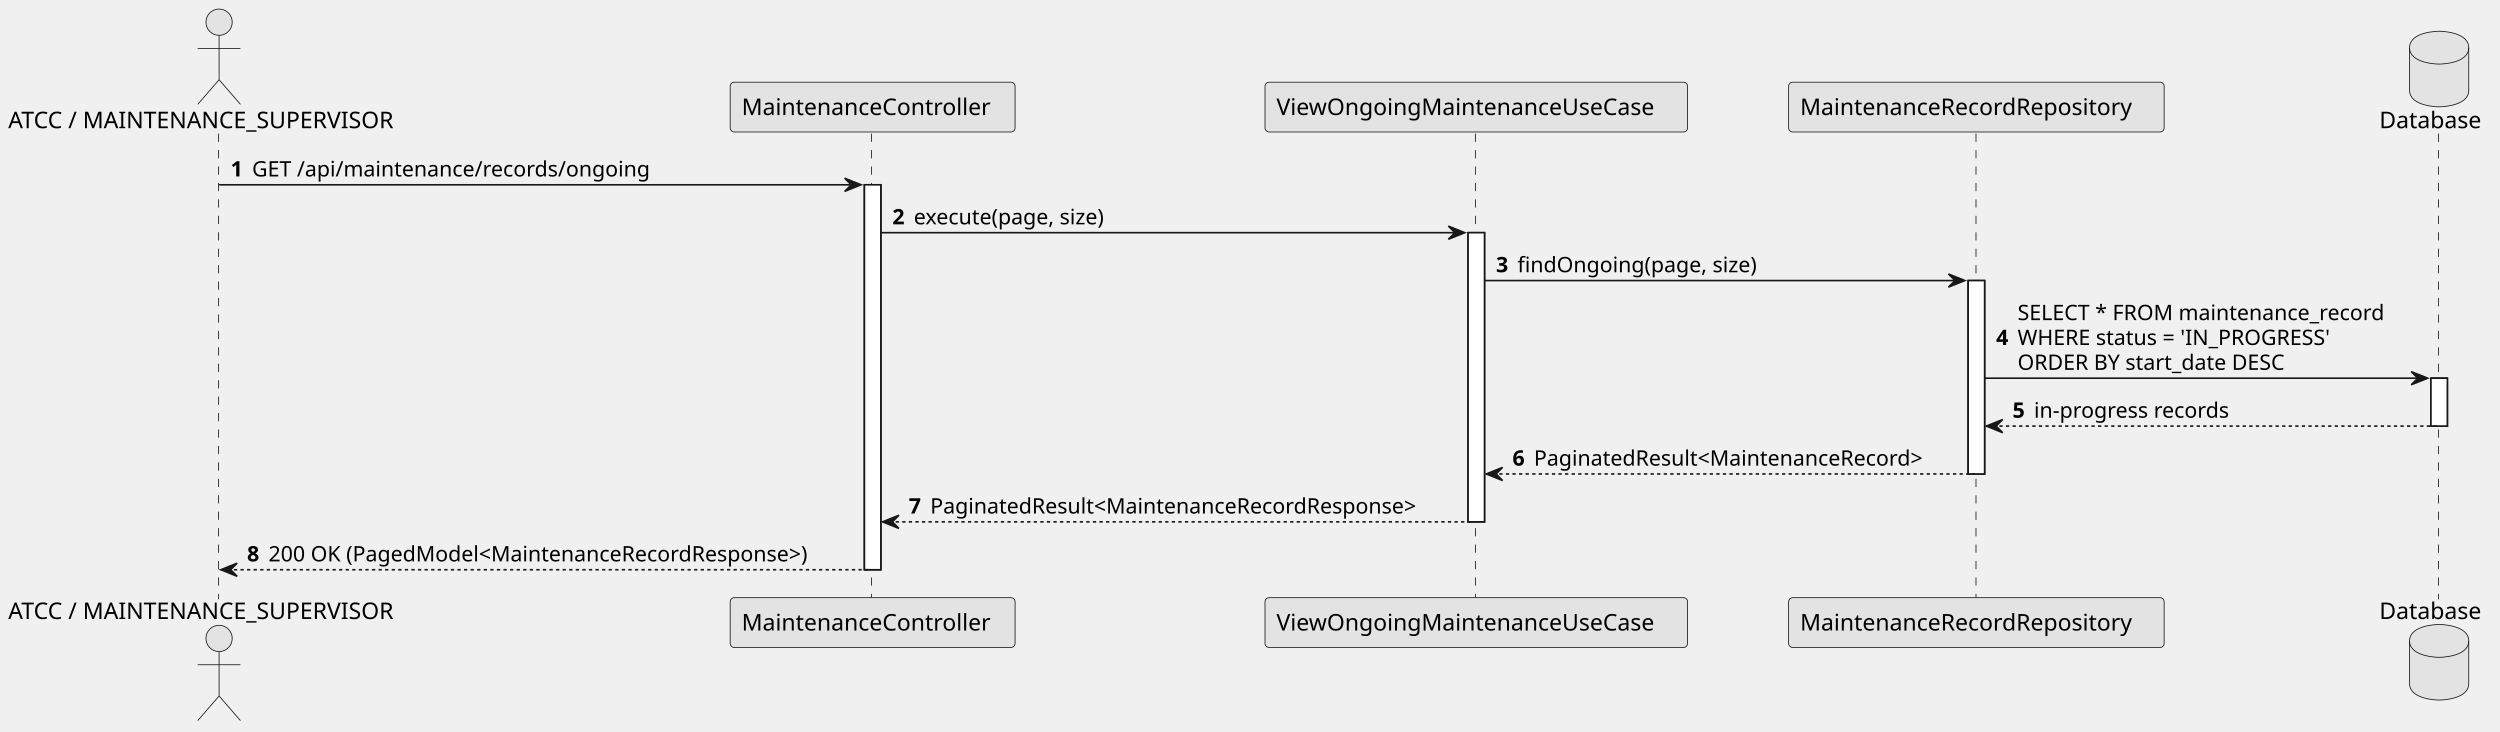
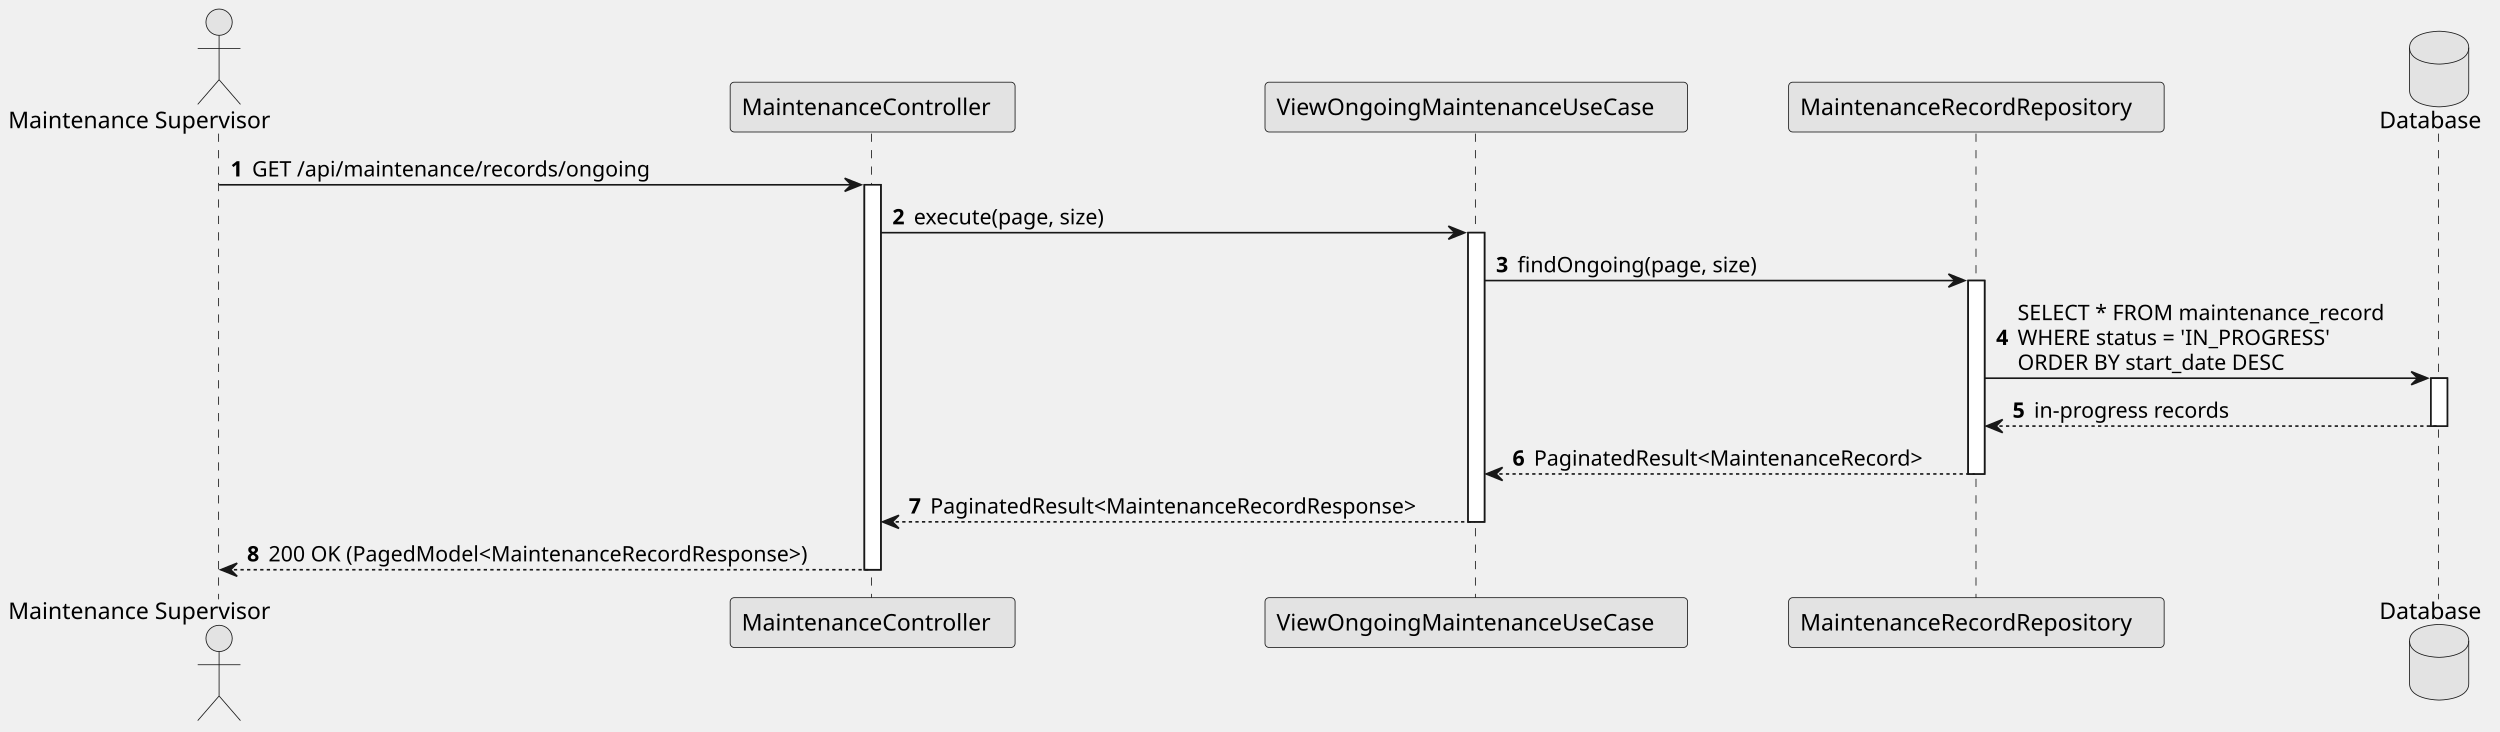
<svg xmlns="http://www.w3.org/2000/svg" contentStyleType="text/css" data-diagram-type="SEQUENCE" height="445px" preserveAspectRatio="none" style="width:1521px;height:445px;background:#FFFFFF;" version="1.1" viewBox="0 0 1521 445" width="1521px" zoomAndPan="magnify">
  <defs />
  <g>
    <g>
      <rect fill="#FFFFFF" height="234.195" style="stroke:#181818;stroke-width:1;" width="10" x="525.908" y="112.43" />
    </g>
    <g>
      <rect fill="#FFFFFF" height="175.93" style="stroke:#181818;stroke-width:1;" width="10" x="893.18" y="141.562" />
    </g>
    <g>
      <rect fill="#FFFFFF" height="117.664" style="stroke:#181818;stroke-width:1;" width="10" x="1197.433" y="170.695" />
    </g>
    <g>
      <rect fill="#FFFFFF" height="29.133" style="stroke:#181818;stroke-width:1;" width="10" x="1478.981" y="230.094" />
    </g>
    <g class="participant-lifeline" data-entity-uid="part1" data-qualified-name="Actor" id="part1-lifeline">
      <g>
        <rect fill="#000000" fill-opacity="0" height="283.328" width="8" x="129.292" y="81.297" />
        <line style="stroke:#181818;stroke-width:0.5;stroke-dasharray:5,5;" x1="133" x2="133" y1="81.297" y2="364.625" />
      </g>
    </g>
    <g class="participant-lifeline" data-entity-uid="part2" data-qualified-name="Ctrl" id="part2-lifeline">
      <g>
        <rect fill="#000000" fill-opacity="0" height="283.328" width="8" x="526.908" y="81.297" />
        <line style="stroke:#181818;stroke-width:0.5;stroke-dasharray:5,5;" x1="530.242" x2="530.242" y1="81.297" y2="364.625" />
      </g>
    </g>
    <g class="participant-lifeline" data-entity-uid="part3" data-qualified-name="UC" id="part3-lifeline">
      <g>
        <rect fill="#000000" fill-opacity="0" height="283.328" width="8" x="894.18" y="81.297" />
        <line style="stroke:#181818;stroke-width:0.5;stroke-dasharray:5,5;" x1="897.63" x2="897.63" y1="81.297" y2="364.625" />
      </g>
    </g>
    <g class="participant-lifeline" data-entity-uid="part4" data-qualified-name="Repo" id="part4-lifeline">
      <g>
        <rect fill="#000000" fill-opacity="0" height="283.328" width="8" x="1198.433" y="81.297" />
        <line style="stroke:#181818;stroke-width:0.5;stroke-dasharray:5,5;" x1="1202.194" x2="1202.194" y1="81.297" y2="364.625" />
      </g>
    </g>
    <g class="participant-lifeline" data-entity-uid="part5" data-qualified-name="DB" id="part5-lifeline">
      <g>
        <rect fill="#000000" fill-opacity="0" height="283.328" width="8" x="1479.981" y="81.297" />
        <line style="stroke:#181818;stroke-width:0.5;stroke-dasharray:5,5;" x1="1483.581" x2="1483.581" y1="81.297" y2="364.625" />
      </g>
    </g>
    <g class="participant participant-head" data-entity-uid="part1" data-qualified-name="Actor" id="part1-head">
-       <text fill="#000000" font-family="sans-serif" font-size="14" lengthAdjust="spacing" textLength="250.585" x="5" y="77.995">ATCC / MAINTENANCE_SUPERVISOR</text>
+       <text fill="#000000" font-family="sans-serif" font-size="14" lengthAdjust="spacing" textLength="250.585" x="5" y="77.995">Maintenance Supervisor</text>
      <ellipse cx="133.292" cy="13.5" fill="#E3E3E3" rx="8" ry="8" style="stroke:#181818;stroke-width:0.5;" />
      <path d="M133.292,21.5 L133.292,48.5 M120.293,29.5 L146.292,29.5 M133.292,48.5 L120.293,63.5 M133.292,48.5 L146.292,63.5" fill="none" style="stroke:#181818;stroke-width:0.5;" />
    </g>
    <g class="participant participant-tail" data-entity-uid="part1" data-qualified-name="Actor" id="part1-tail">
-       <text fill="#000000" font-family="sans-serif" font-size="14" lengthAdjust="spacing" textLength="250.585" x="5" y="376.62">ATCC / MAINTENANCE_SUPERVISOR</text>
+       <text fill="#000000" font-family="sans-serif" font-size="14" lengthAdjust="spacing" textLength="250.585" x="5" y="376.62">Maintenance Supervisor</text>
      <ellipse cx="133.292" cy="388.422" fill="#E3E3E3" rx="8" ry="8" style="stroke:#181818;stroke-width:0.5;" />
      <path d="M133.292,396.422 L133.292,423.422 M120.293,404.422 L146.292,404.422 M133.292,423.422 L120.293,438.422 M133.292,423.422 L146.292,438.422" fill="none" style="stroke:#181818;stroke-width:0.5;" />
    </g>
    <g class="participant participant-head" data-entity-uid="part2" data-qualified-name="Ctrl" id="part2-head">
      <rect fill="#E3E3E3" height="30.297" rx="2.5" ry="2.5" style="stroke:#181818;stroke-width:0.5;" width="173.332" x="444.242" y="50" />
      <text fill="#000000" font-family="sans-serif" font-size="14" lengthAdjust="spacing" textLength="159.332" x="451.242" y="69.995">MaintenanceController</text>
    </g>
    <g class="participant participant-tail" data-entity-uid="part2" data-qualified-name="Ctrl" id="part2-tail">
      <rect fill="#E3E3E3" height="30.297" rx="2.5" ry="2.5" style="stroke:#181818;stroke-width:0.5;" width="173.332" x="444.242" y="363.625" />
      <text fill="#000000" font-family="sans-serif" font-size="14" lengthAdjust="spacing" textLength="159.332" x="451.242" y="383.62">MaintenanceController</text>
    </g>
    <g class="participant participant-head" data-entity-uid="part3" data-qualified-name="UC" id="part3-head">
      <rect fill="#E3E3E3" height="30.297" rx="2.5" ry="2.5" style="stroke:#181818;stroke-width:0.5;" width="257.1" x="769.63" y="50" />
      <text fill="#000000" font-family="sans-serif" font-size="14" lengthAdjust="spacing" textLength="243.1" x="776.63" y="69.995">ViewOngoingMaintenanceUseCase</text>
    </g>
    <g class="participant participant-tail" data-entity-uid="part3" data-qualified-name="UC" id="part3-tail">
      <rect fill="#E3E3E3" height="30.297" rx="2.5" ry="2.5" style="stroke:#181818;stroke-width:0.5;" width="257.1" x="769.63" y="363.625" />
      <text fill="#000000" font-family="sans-serif" font-size="14" lengthAdjust="spacing" textLength="243.1" x="776.63" y="383.62">ViewOngoingMaintenanceUseCase</text>
    </g>
    <g class="participant participant-head" data-entity-uid="part4" data-qualified-name="Repo" id="part4-head">
      <rect fill="#E3E3E3" height="30.297" rx="2.5" ry="2.5" style="stroke:#181818;stroke-width:0.5;" width="228.477" x="1088.194" y="50" />
      <text fill="#000000" font-family="sans-serif" font-size="14" lengthAdjust="spacing" textLength="214.477" x="1095.194" y="69.995">MaintenanceRecordRepository</text>
    </g>
    <g class="participant participant-tail" data-entity-uid="part4" data-qualified-name="Repo" id="part4-tail">
      <rect fill="#E3E3E3" height="30.297" rx="2.5" ry="2.5" style="stroke:#181818;stroke-width:0.5;" width="228.477" x="1088.194" y="363.625" />
      <text fill="#000000" font-family="sans-serif" font-size="14" lengthAdjust="spacing" textLength="214.477" x="1095.194" y="383.62">MaintenanceRecordRepository</text>
    </g>
    <g class="participant participant-head" data-entity-uid="part5" data-qualified-name="DB" id="part5-head">
      <text fill="#000000" font-family="sans-serif" font-size="14" lengthAdjust="spacing" textLength="66.801" x="1447.581" y="77.995">Database</text>
      <path d="M1465.981,29 C1465.981,19 1483.981,19 1483.981,19 C1483.981,19 1501.981,19 1501.981,29 L1501.981,55 C1501.981,65 1483.981,65 1483.981,65 C1483.981,65 1465.981,65 1465.981,55 L1465.981,29" fill="#E3E3E3" style="stroke:#181818;stroke-width:0.5;" />
      <path d="M1465.981,29 C1465.981,39 1483.981,39 1483.981,39 C1483.981,39 1501.981,39 1501.981,29" fill="none" style="stroke:#181818;stroke-width:0.5;" />
    </g>
    <g class="participant participant-tail" data-entity-uid="part5" data-qualified-name="DB" id="part5-tail">
      <text fill="#000000" font-family="sans-serif" font-size="14" lengthAdjust="spacing" textLength="66.801" x="1447.581" y="376.62">Database</text>
      <path d="M1465.981,389.922 C1465.981,379.922 1483.981,379.922 1483.981,379.922 C1483.981,379.922 1501.981,379.922 1501.981,389.922 L1501.981,415.922 C1501.981,425.922 1483.981,425.922 1483.981,425.922 C1483.981,425.922 1465.981,425.922 1465.981,415.922 L1465.981,389.922" fill="#E3E3E3" style="stroke:#181818;stroke-width:0.5;" />
      <path d="M1465.981,389.922 C1465.981,399.922 1483.981,399.922 1483.981,399.922 C1483.981,399.922 1501.981,399.922 1501.981,389.922" fill="none" style="stroke:#181818;stroke-width:0.5;" />
    </g>
    <g>
      <rect fill="#FFFFFF" height="234.195" style="stroke:#181818;stroke-width:1;" width="10" x="525.908" y="112.43" />
    </g>
    <g>
      <rect fill="#FFFFFF" height="175.93" style="stroke:#181818;stroke-width:1;" width="10" x="893.18" y="141.562" />
    </g>
    <g>
      <rect fill="#FFFFFF" height="117.664" style="stroke:#181818;stroke-width:1;" width="10" x="1197.433" y="170.695" />
    </g>
    <g>
      <rect fill="#FFFFFF" height="29.133" style="stroke:#181818;stroke-width:1;" width="10" x="1478.981" y="230.094" />
    </g>
    <g class="message" data-entity-1="part1" data-entity-2="part2" id="msg1">
      <polygon fill="#181818" points="513.908,108.43,523.908,112.43,513.908,116.43,517.908,112.43" style="stroke:#181818;stroke-width:1;" />
      <line style="stroke:#181818;stroke-width:1;" x1="133.292" x2="519.908" y1="112.43" y2="112.43" />
      <text fill="#000000" font-family="sans-serif" font-size="13" font-weight="bold" lengthAdjust="spacing" textLength="9.045" x="140.292" y="107.364">1</text>
      <text fill="#000000" font-family="sans-serif" font-size="13" lengthAdjust="spacing" textLength="254.192" x="153.338" y="107.364">GET /api/maintenance/records/ongoing</text>
    </g>
    <g class="message" data-entity-1="part2" data-entity-2="part3" id="msg2">
      <polygon fill="#181818" points="881.18,137.562,891.18,141.562,881.18,145.562,885.18,141.562" style="stroke:#181818;stroke-width:1;" />
      <line style="stroke:#181818;stroke-width:1;" x1="535.908" x2="887.18" y1="141.562" y2="141.562" />
      <text fill="#000000" font-family="sans-serif" font-size="13" font-weight="bold" lengthAdjust="spacing" textLength="9.045" x="542.908" y="136.497">2</text>
      <text fill="#000000" font-family="sans-serif" font-size="13" lengthAdjust="spacing" textLength="128.254" x="555.954" y="136.497">execute(page, size)</text>
    </g>
    <g class="message" data-entity-1="part3" data-entity-2="part4" id="msg3">
      <polygon fill="#181818" points="1185.433,166.695,1195.433,170.695,1185.433,174.695,1189.433,170.695" style="stroke:#181818;stroke-width:1;" />
      <line style="stroke:#181818;stroke-width:1;" x1="903.18" x2="1191.433" y1="170.695" y2="170.695" />
      <text fill="#000000" font-family="sans-serif" font-size="13" font-weight="bold" lengthAdjust="spacing" textLength="9.045" x="910.18" y="165.629">3</text>
      <text fill="#000000" font-family="sans-serif" font-size="13" lengthAdjust="spacing" textLength="155.543" x="923.226" y="165.629">findOngoing(page, size)</text>
    </g>
    <g class="message" data-entity-1="part4" data-entity-2="part5" id="msg4">
      <polygon fill="#181818" points="1466.981,226.094,1476.981,230.094,1466.981,234.094,1470.981,230.094" style="stroke:#181818;stroke-width:1;" />
      <line style="stroke:#181818;stroke-width:1;" x1="1207.433" x2="1472.981" y1="230.094" y2="230.094" />
      <text fill="#000000" font-family="sans-serif" font-size="13" font-weight="bold" lengthAdjust="spacing" textLength="9.045" x="1214.433" y="209.895">4</text>
      <text fill="#000000" font-family="sans-serif" font-size="13" lengthAdjust="spacing" textLength="239.503" x="1227.478" y="194.762">SELECT * FROM maintenance_record</text>
      <text fill="#000000" font-family="sans-serif" font-size="13" lengthAdjust="spacing" textLength="209.46" x="1227.478" y="209.895">WHERE status = 'IN_PROGRESS'</text>
      <text fill="#000000" font-family="sans-serif" font-size="13" lengthAdjust="spacing" textLength="177.423" x="1227.478" y="225.028">ORDER BY start_date DESC</text>
    </g>
    <g class="message" data-entity-1="part5" data-entity-2="part4" id="msg5">
      <polygon fill="#181818" points="1218.433,255.227,1208.433,259.227,1218.433,263.227,1214.433,259.227" style="stroke:#181818;stroke-width:1;" />
      <line style="stroke:#181818;stroke-width:1;stroke-dasharray:2,2;" x1="1212.433" x2="1482.981" y1="259.227" y2="259.227" />
      <text fill="#000000" font-family="sans-serif" font-size="13" font-weight="bold" lengthAdjust="spacing" textLength="9.045" x="1224.433" y="254.161">5</text>
      <text fill="#000000" font-family="sans-serif" font-size="13" lengthAdjust="spacing" textLength="126.179" x="1237.478" y="254.161">in-progress records</text>
    </g>
    <g class="message" data-entity-1="part4" data-entity-2="part3" id="msg6">
      <polygon fill="#181818" points="914.18,284.359,904.18,288.359,914.18,292.359,910.18,288.359" style="stroke:#181818;stroke-width:1;" />
      <line style="stroke:#181818;stroke-width:1;stroke-dasharray:2,2;" x1="908.18" x2="1201.433" y1="288.359" y2="288.359" />
      <text fill="#000000" font-family="sans-serif" font-size="13" font-weight="bold" lengthAdjust="spacing" textLength="9.045" x="920.18" y="283.293">6</text>
      <text fill="#000000" font-family="sans-serif" font-size="13" lengthAdjust="spacing" textLength="257.207" x="933.226" y="283.293">PaginatedResult&lt;MaintenanceRecord&gt;</text>
    </g>
    <g class="message" data-entity-1="part3" data-entity-2="part2" id="msg7">
      <polygon fill="#181818" points="546.908,313.492,536.908,317.492,546.908,321.492,542.908,317.492" style="stroke:#181818;stroke-width:1;" />
      <line style="stroke:#181818;stroke-width:1;stroke-dasharray:2,2;" x1="540.908" x2="897.18" y1="317.492" y2="317.492" />
      <text fill="#000000" font-family="sans-serif" font-size="13" font-weight="bold" lengthAdjust="spacing" textLength="9.045" x="552.908" y="312.426">7</text>
      <text fill="#000000" font-family="sans-serif" font-size="13" lengthAdjust="spacing" textLength="320.227" x="565.954" y="312.426">PaginatedResult&lt;MaintenanceRecordResponse&gt;</text>
    </g>
    <g class="message" data-entity-1="part2" data-entity-2="part1" id="msg8">
      <polygon fill="#181818" points="144.292,342.625,134.292,346.625,144.292,350.625,140.292,346.625" style="stroke:#181818;stroke-width:1;" />
      <line style="stroke:#181818;stroke-width:1;stroke-dasharray:2,2;" x1="138.292" x2="529.908" y1="346.625" y2="346.625" />
      <text fill="#000000" font-family="sans-serif" font-size="13" font-weight="bold" lengthAdjust="spacing" textLength="9.045" x="150.292" y="341.559">8</text>
      <text fill="#000000" font-family="sans-serif" font-size="13" lengthAdjust="spacing" textLength="355.57" x="163.338" y="341.559">200 OK (PagedModel&lt;MaintenanceRecordResponse&gt;)</text>
    </g>
  </g>
</svg>
